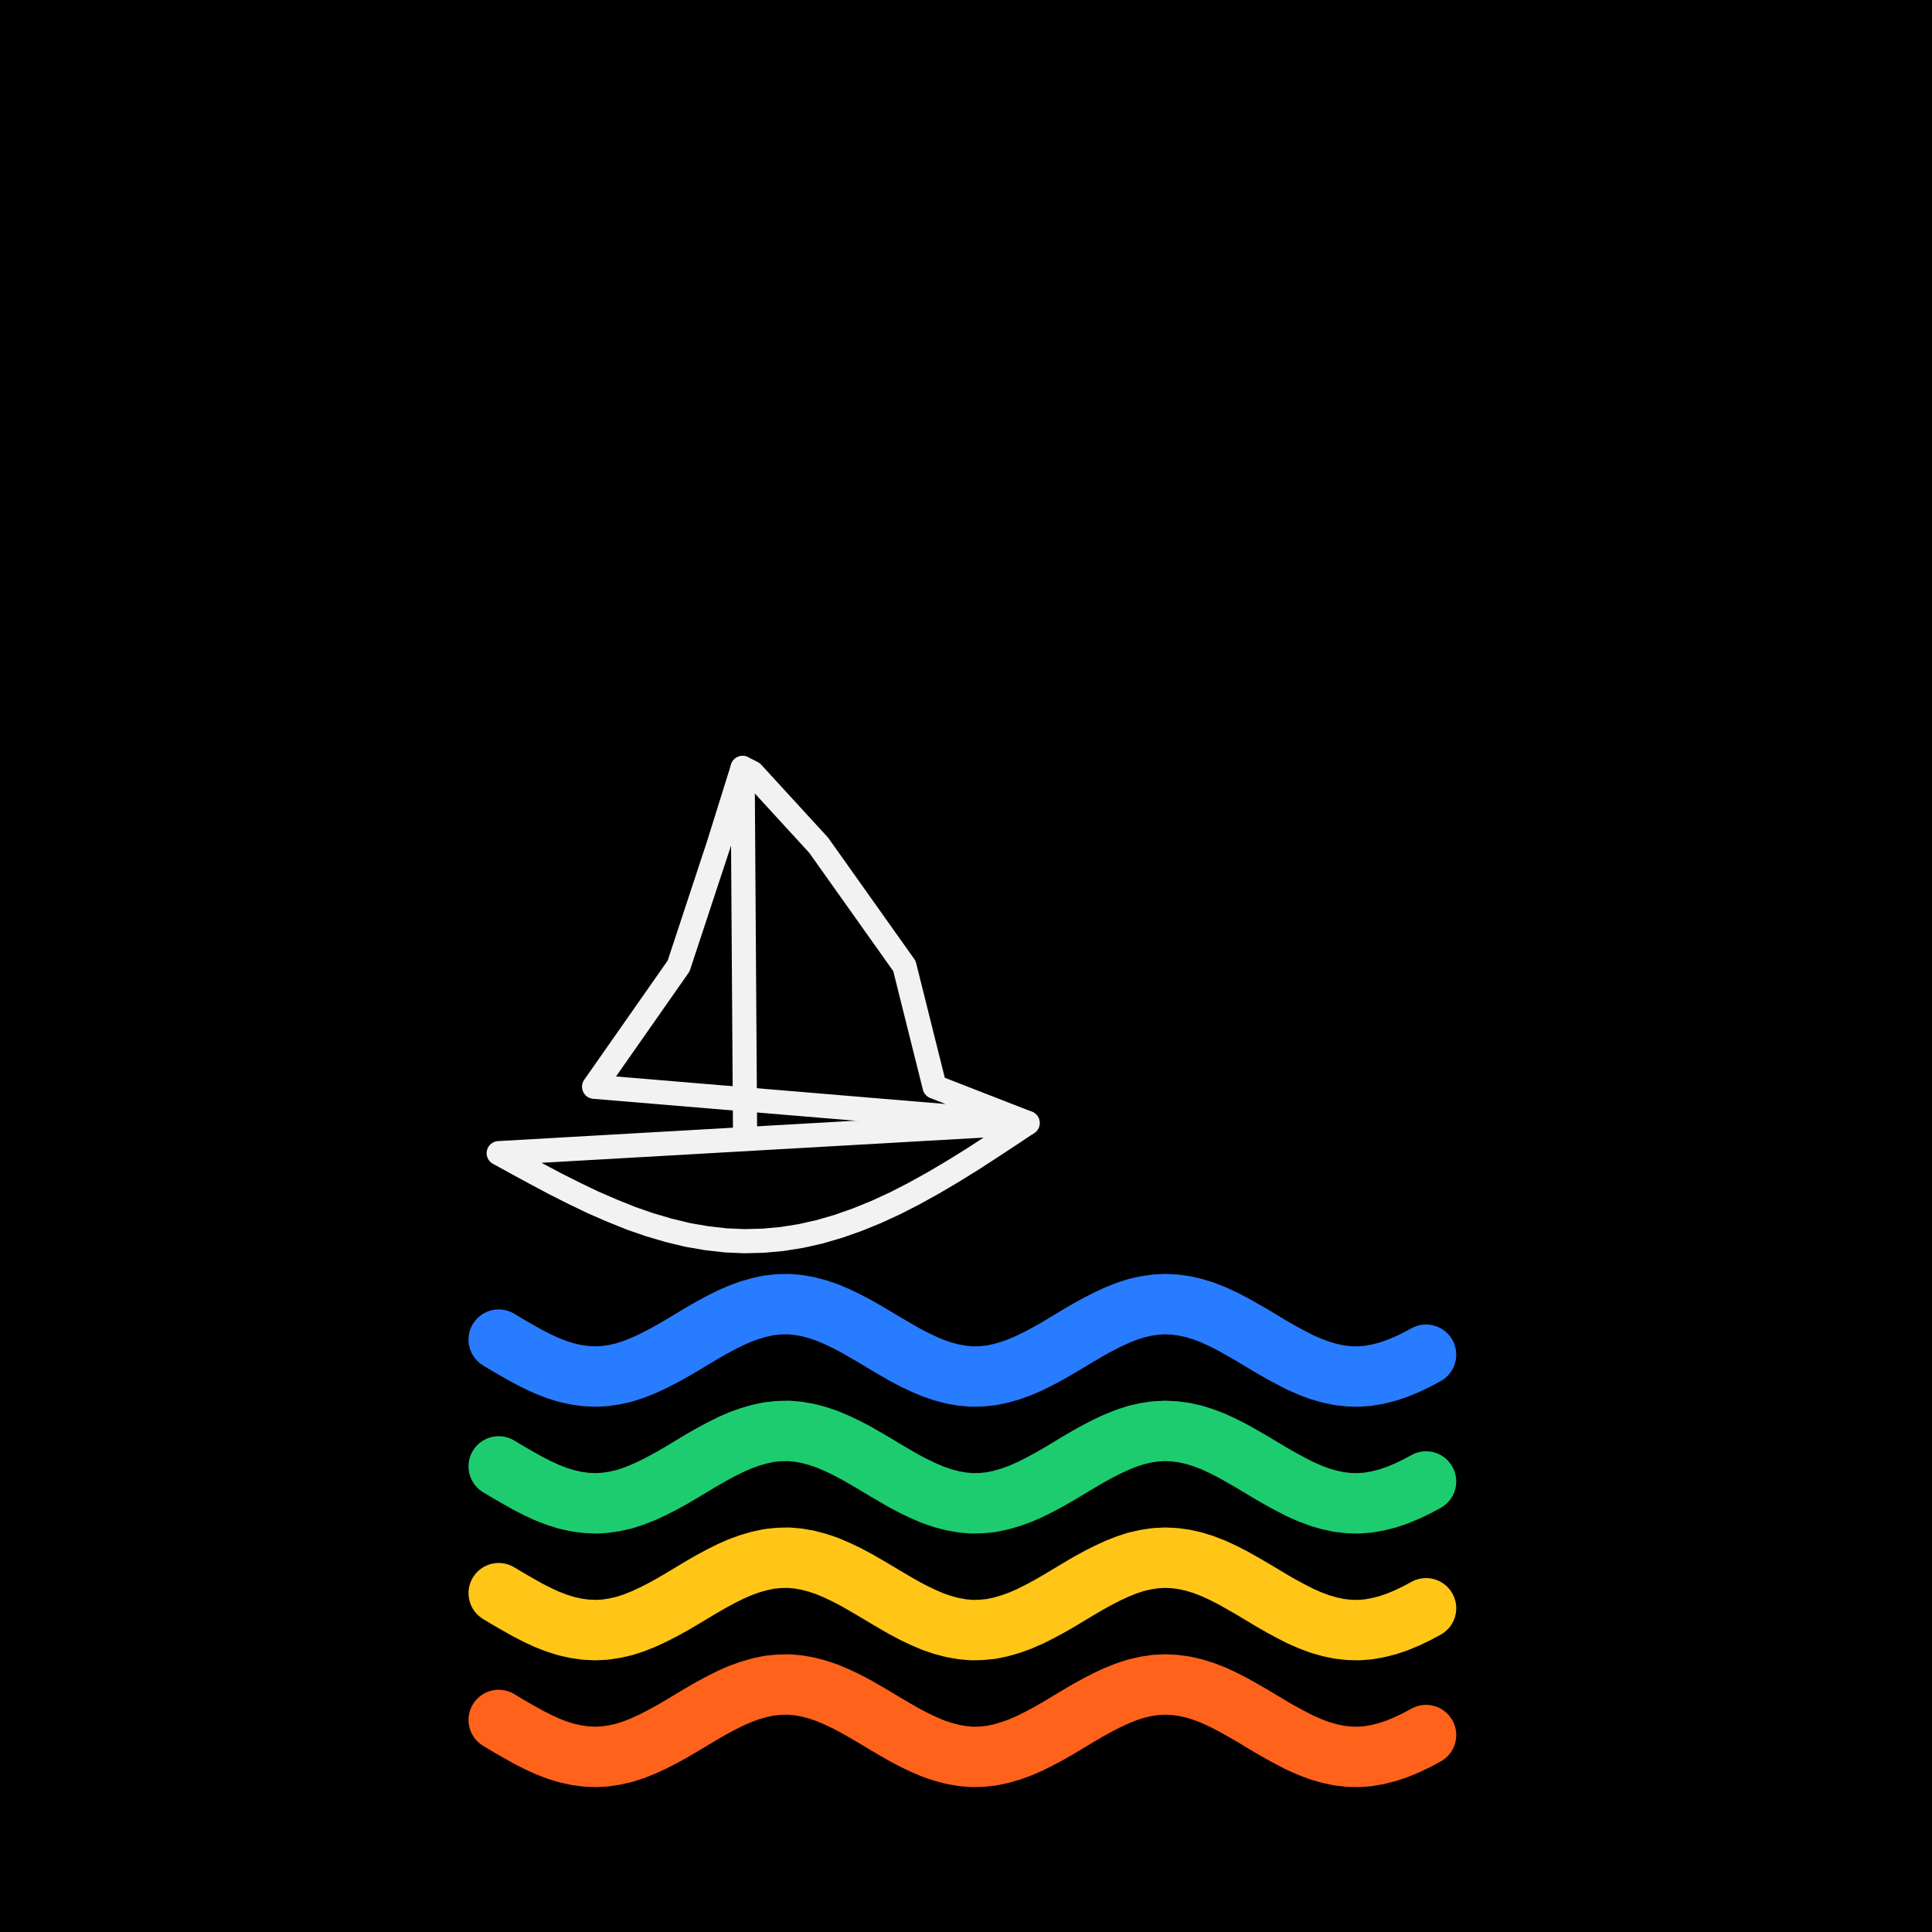
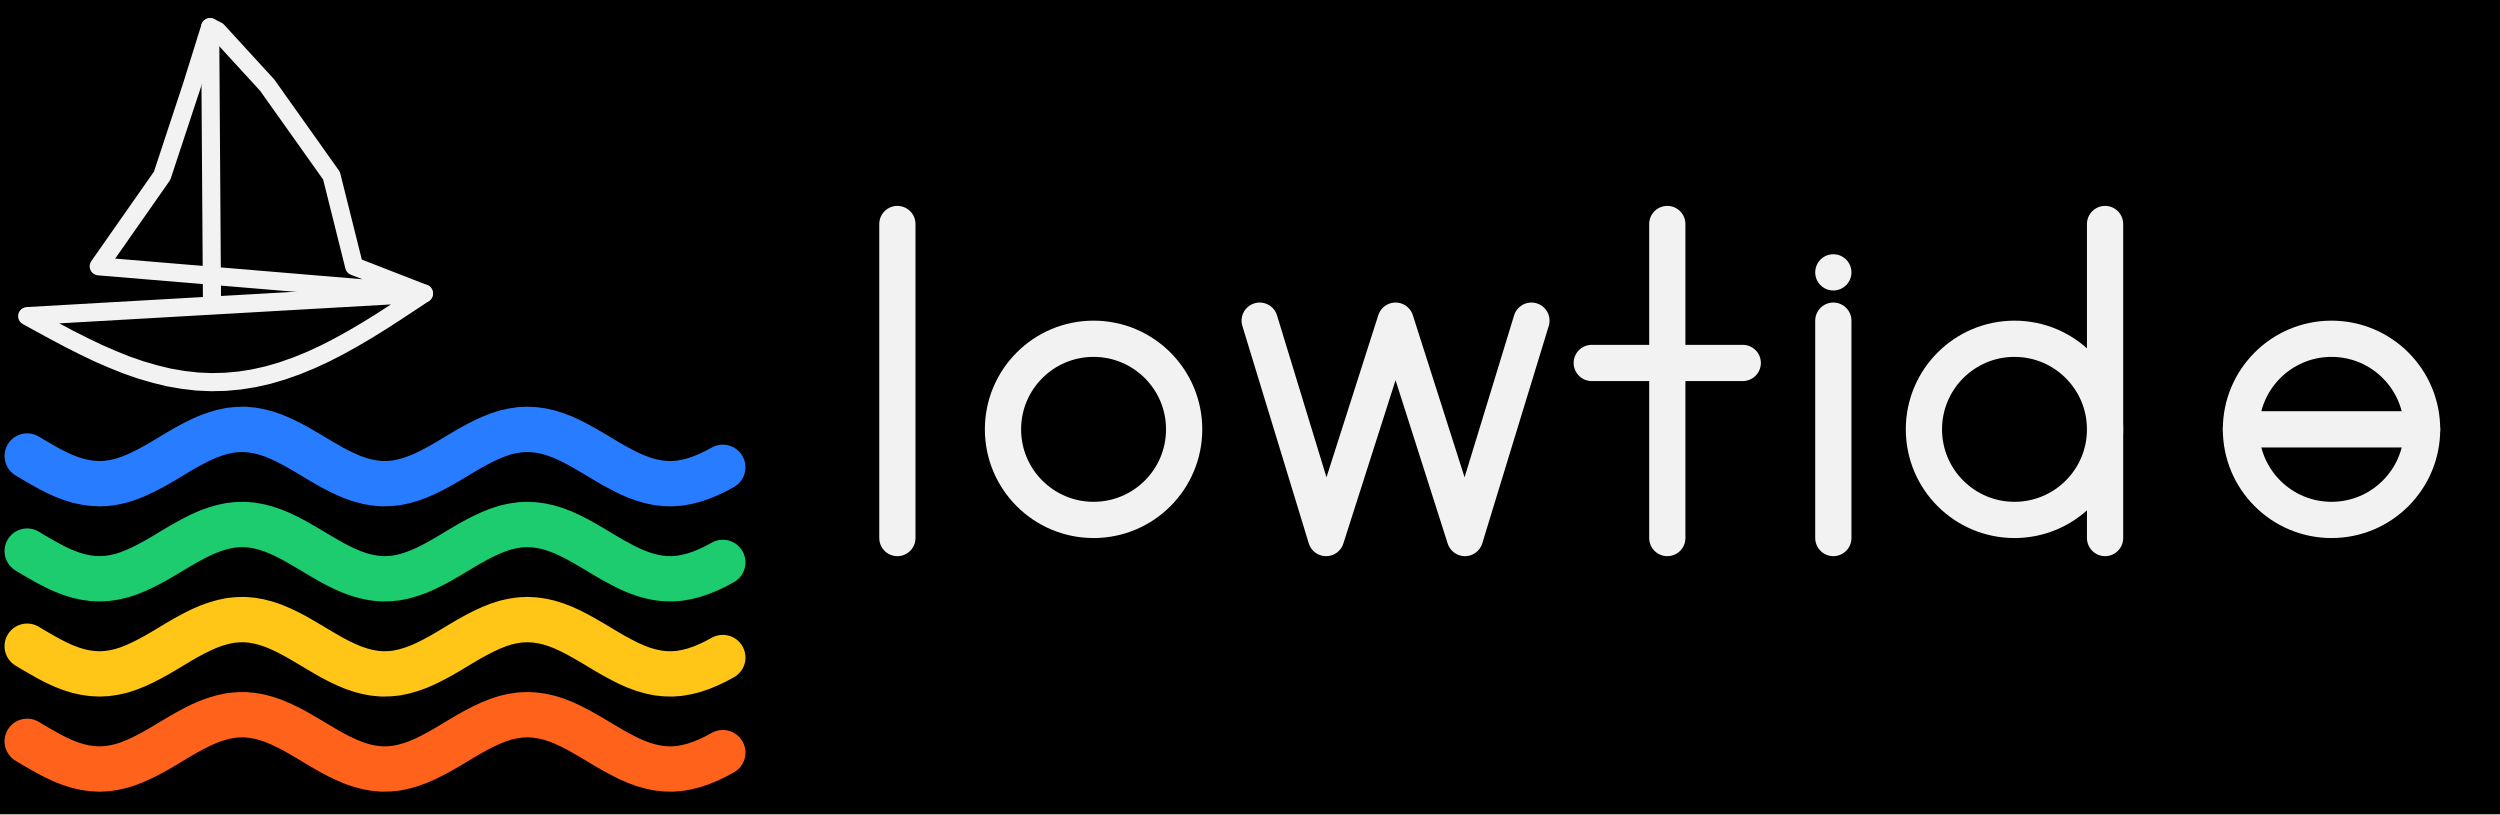
- <svg xmlns="http://www.w3.org/2000/svg" viewBox="0 0 1600 1600" width="1600" height="1600" role="img" aria-label="Lowtide">
-   <rect width="1600" height="1600" fill="#000" />
-   <path d="M413.0 1109.4 L421.0 1114.2 L429.0 1118.8 L437.0 1123.3 L445.0 1127.4 L453.0 1131.1 L461.0 1134.2 L469.0 1136.7 L477.0 1138.5 L485.0 1139.6 L493.0 1140.0 L501.0 1139.6 L509.0 1138.4 L517.0 1136.6 L525.0 1134.0 L533.0 1130.8 L541.0 1127.1 L549.0 1123.0 L557.0 1118.6 L565.0 1113.9 L573.0 1109.1 L581.0 1104.3 L589.0 1099.7 L597.0 1095.4 L605.0 1091.4 L613.0 1087.9 L621.0 1085.0 L629.0 1082.7 L637.0 1081.0 L645.0 1080.2 L653.0 1080.0 L661.0 1080.7 L669.0 1082.1 L677.0 1084.2 L685.0 1086.9 L693.0 1090.3 L701.0 1094.1 L709.0 1098.3 L717.0 1102.9 L725.0 1107.6 L733.0 1112.4 L741.0 1117.1 L749.0 1121.7 L757.0 1125.9 L765.0 1129.7 L773.0 1133.1 L781.0 1135.8 L789.0 1137.9 L797.0 1139.3 L805.0 1140.0 L813.0 1139.8 L821.0 1139.0 L829.0 1137.3 L837.0 1135.0 L845.0 1132.1 L853.0 1128.6 L861.0 1124.6 L869.0 1120.3 L877.0 1115.7 L885.0 1110.9 L893.0 1106.1 L901.0 1101.4 L909.0 1097.0 L917.0 1092.9 L925.0 1089.2 L933.0 1086.0 L941.0 1083.4 L949.0 1081.6 L957.0 1080.4 L965.0 1080.0 L973.0 1080.4 L981.0 1081.5 L989.0 1083.3 L997.0 1085.8 L1005.0 1088.9 L1013.0 1092.6 L1021.0 1096.7 L1029.0 1101.2 L1037.0 1105.8 L1045.0 1110.6 L1053.0 1115.4 L1061.0 1120.0 L1069.0 1124.3 L1077.0 1128.4 L1085.0 1131.9 L1093.0 1134.9 L1101.0 1137.2 L1109.0 1138.9 L1117.0 1139.8 L1125.0 1140.0 L1133.0 1139.4 L1141.0 1138.0 L1149.0 1136.0 L1157.0 1133.3 L1165.0 1130.0 L1173.0 1126.2 L1181.0 1121.9" fill="none" stroke="#287CFF" stroke-width="50" stroke-linecap="round" stroke-linejoin="round" />
-   <path d="M413.0 1214.4 L421.0 1219.2 L429.0 1223.8 L437.0 1228.3 L445.0 1232.4 L453.0 1236.1 L461.0 1239.2 L469.0 1241.7 L477.0 1243.5 L485.0 1244.6 L493.0 1245.0 L501.0 1244.6 L509.0 1243.4 L517.0 1241.6 L525.0 1239.0 L533.0 1235.8 L541.0 1232.1 L549.0 1228.0 L557.0 1223.6 L565.0 1218.9 L573.0 1214.1 L581.0 1209.3 L589.0 1204.7 L597.0 1200.4 L605.0 1196.4 L613.0 1192.9 L621.0 1190.0 L629.0 1187.7 L637.0 1186.0 L645.0 1185.2 L653.0 1185.0 L661.0 1185.7 L669.0 1187.1 L677.0 1189.2 L685.0 1191.9 L693.0 1195.3 L701.0 1199.1 L709.0 1203.3 L717.0 1207.9 L725.0 1212.6 L733.0 1217.4 L741.0 1222.1 L749.0 1226.7 L757.0 1230.9 L765.0 1234.7 L773.0 1238.1 L781.0 1240.8 L789.0 1242.9 L797.0 1244.3 L805.0 1245.0 L813.0 1244.8 L821.0 1244.0 L829.0 1242.3 L837.0 1240.0 L845.0 1237.1 L853.0 1233.6 L861.0 1229.6 L869.0 1225.3 L877.0 1220.7 L885.0 1215.9 L893.0 1211.1 L901.0 1206.4 L909.0 1202.0 L917.0 1197.9 L925.0 1194.2 L933.0 1191.0 L941.0 1188.4 L949.0 1186.6 L957.0 1185.4 L965.0 1185.0 L973.0 1185.4 L981.0 1186.5 L989.0 1188.3 L997.0 1190.8 L1005.0 1193.9 L1013.0 1197.6 L1021.0 1201.7 L1029.0 1206.2 L1037.0 1210.8 L1045.0 1215.6 L1053.0 1220.4 L1061.0 1225.0 L1069.0 1229.3 L1077.0 1233.4 L1085.0 1236.9 L1093.0 1239.9 L1101.0 1242.2 L1109.0 1243.9 L1117.0 1244.8 L1125.0 1245.0 L1133.0 1244.4 L1141.0 1243.0 L1149.0 1241.0 L1157.0 1238.3 L1165.0 1235.0 L1173.0 1231.2 L1181.0 1226.9" fill="none" stroke="#1ECC70" stroke-width="50" stroke-linecap="round" stroke-linejoin="round" />
-   <path d="M413.0 1319.4 L421.0 1324.2 L429.0 1328.8 L437.0 1333.3 L445.0 1337.4 L453.0 1341.1 L461.0 1344.2 L469.0 1346.7 L477.0 1348.5 L485.0 1349.6 L493.0 1350.0 L501.0 1349.6 L509.0 1348.4 L517.0 1346.6 L525.0 1344.0 L533.0 1340.8 L541.0 1337.1 L549.0 1333.0 L557.0 1328.6 L565.0 1323.9 L573.0 1319.1 L581.0 1314.3 L589.0 1309.7 L597.0 1305.4 L605.0 1301.4 L613.0 1297.9 L621.0 1295.0 L629.0 1292.7 L637.0 1291.0 L645.0 1290.2 L653.0 1290.0 L661.0 1290.7 L669.0 1292.1 L677.0 1294.2 L685.0 1296.9 L693.0 1300.3 L701.0 1304.1 L709.0 1308.3 L717.0 1312.9 L725.0 1317.6 L733.0 1322.4 L741.0 1327.1 L749.0 1331.7 L757.0 1335.9 L765.0 1339.7 L773.0 1343.1 L781.0 1345.8 L789.0 1347.9 L797.0 1349.3 L805.0 1350.0 L813.0 1349.8 L821.0 1349.0 L829.0 1347.3 L837.0 1345.0 L845.0 1342.1 L853.0 1338.6 L861.0 1334.6 L869.0 1330.3 L877.0 1325.7 L885.0 1320.9 L893.0 1316.1 L901.0 1311.4 L909.0 1307.0 L917.0 1302.9 L925.0 1299.2 L933.0 1296.0 L941.0 1293.4 L949.0 1291.6 L957.0 1290.4 L965.0 1290.0 L973.0 1290.4 L981.0 1291.5 L989.0 1293.3 L997.0 1295.8 L1005.0 1298.9 L1013.0 1302.6 L1021.0 1306.7 L1029.0 1311.2 L1037.0 1315.8 L1045.0 1320.6 L1053.0 1325.4 L1061.0 1330.0 L1069.0 1334.3 L1077.0 1338.4 L1085.0 1341.9 L1093.0 1344.9 L1101.0 1347.2 L1109.0 1348.9 L1117.0 1349.8 L1125.0 1350.0 L1133.0 1349.4 L1141.0 1348.0 L1149.0 1346.0 L1157.0 1343.3 L1165.0 1340.0 L1173.0 1336.2 L1181.0 1331.9" fill="none" stroke="#FFC618" stroke-width="50" stroke-linecap="round" stroke-linejoin="round" />
-   <path d="M413.0 1424.4 L421.0 1429.2 L429.0 1433.8 L437.0 1438.3 L445.0 1442.4 L453.0 1446.1 L461.0 1449.2 L469.0 1451.7 L477.0 1453.5 L485.0 1454.6 L493.0 1455.0 L501.0 1454.6 L509.0 1453.4 L517.0 1451.6 L525.0 1449.0 L533.0 1445.8 L541.0 1442.1 L549.0 1438.0 L557.0 1433.6 L565.0 1428.9 L573.0 1424.1 L581.0 1419.3 L589.0 1414.7 L597.0 1410.4 L605.0 1406.4 L613.0 1402.9 L621.0 1400.0 L629.0 1397.7 L637.0 1396.0 L645.0 1395.2 L653.0 1395.0 L661.0 1395.7 L669.0 1397.1 L677.0 1399.2 L685.0 1401.9 L693.0 1405.3 L701.0 1409.1 L709.0 1413.3 L717.0 1417.9 L725.0 1422.6 L733.0 1427.4 L741.0 1432.1 L749.0 1436.7 L757.0 1440.9 L765.0 1444.7 L773.0 1448.1 L781.0 1450.8 L789.0 1452.9 L797.0 1454.3 L805.0 1455.0 L813.0 1454.8 L821.0 1454.0 L829.0 1452.3 L837.0 1450.0 L845.0 1447.1 L853.0 1443.6 L861.0 1439.6 L869.0 1435.3 L877.0 1430.7 L885.0 1425.9 L893.0 1421.1 L901.0 1416.4 L909.0 1412.0 L917.0 1407.9 L925.0 1404.2 L933.0 1401.0 L941.0 1398.4 L949.0 1396.6 L957.0 1395.4 L965.0 1395.0 L973.0 1395.4 L981.0 1396.5 L989.0 1398.3 L997.0 1400.8 L1005.0 1403.9 L1013.0 1407.6 L1021.0 1411.7 L1029.0 1416.2 L1037.0 1420.8 L1045.0 1425.6 L1053.0 1430.4 L1061.0 1435.0 L1069.0 1439.3 L1077.0 1443.4 L1085.0 1446.9 L1093.0 1449.9 L1101.0 1452.2 L1109.0 1453.9 L1117.0 1454.8 L1125.0 1455.0 L1133.0 1454.4 L1141.0 1453.0 L1149.0 1451.0 L1157.0 1448.3 L1165.0 1445.0 L1173.0 1441.2 L1181.0 1436.9" fill="none" stroke="#FF621A" stroke-width="50" stroke-linecap="round" stroke-linejoin="round" />
-   <path d="M615.0 636.0 L595.0 700.0 L562.0 800.0 L492.0 900.0 L851.0 930.0 L774.0 900.0 L749.0 800.0 L678.0 700.0 L623.0 640.0 Z" fill="none" stroke="#F2F2F2" stroke-width="20" stroke-linejoin="round" />
-   <line x1="615" y1="636" x2="617" y2="935" stroke="#F2F2F2" stroke-width="20" stroke-linecap="round" />
-   <path d="M413.0 955.0 L851.0 930.0 L851.0 930.0 L835.4 940.4 L819.7 950.7 L804.1 960.8 L788.4 970.5 L772.8 979.7 L757.1 988.4 L741.5 996.4 L725.9 1003.6 L710.2 1010.0 L694.6 1015.5 L678.9 1020.1 L663.3 1023.6 L647.6 1026.1 L632.0 1027.5 L616.4 1027.9 L600.7 1027.2 L585.1 1025.4 L569.4 1022.7 L553.8 1018.9 L538.1 1014.3 L522.5 1008.9 L506.9 1002.6 L491.2 995.8 L475.6 988.3 L459.9 980.4 L444.3 972.1 L428.6 963.6 L413.0 955.0 Z" fill="none" stroke="#F2F2F2" stroke-width="20" stroke-linejoin="round" />
+ <svg xmlns="http://www.w3.org/2000/svg" viewBox="0 0 2760 899" width="2760" height="899" role="img" aria-label="Lowtide">
+   <rect width="2760" height="899" fill="#000" />
+   <g transform="translate(-383 -606)">
+     <path d="M413.0 1109.4 L421.0 1114.2 L429.0 1118.8 L437.0 1123.3 L445.0 1127.4 L453.0 1131.1 L461.0 1134.2 L469.0 1136.7 L477.0 1138.5 L485.0 1139.6 L493.0 1140.0 L501.0 1139.6 L509.0 1138.4 L517.0 1136.6 L525.0 1134.0 L533.0 1130.8 L541.0 1127.1 L549.0 1123.0 L557.0 1118.6 L565.0 1113.9 L573.0 1109.1 L581.0 1104.3 L589.0 1099.7 L597.0 1095.4 L605.0 1091.4 L613.0 1087.9 L621.0 1085.0 L629.0 1082.7 L637.0 1081.0 L645.0 1080.2 L653.0 1080.0 L661.0 1080.7 L669.0 1082.1 L677.0 1084.2 L685.0 1086.9 L693.0 1090.3 L701.0 1094.1 L709.0 1098.3 L717.0 1102.9 L725.0 1107.6 L733.0 1112.4 L741.0 1117.1 L749.0 1121.7 L757.0 1125.9 L765.0 1129.7 L773.0 1133.1 L781.0 1135.8 L789.0 1137.9 L797.0 1139.3 L805.0 1140.0 L813.0 1139.8 L821.0 1139.0 L829.0 1137.3 L837.0 1135.0 L845.0 1132.1 L853.0 1128.6 L861.0 1124.6 L869.0 1120.3 L877.0 1115.7 L885.0 1110.9 L893.0 1106.1 L901.0 1101.4 L909.0 1097.0 L917.0 1092.9 L925.0 1089.2 L933.0 1086.0 L941.0 1083.4 L949.0 1081.6 L957.0 1080.4 L965.0 1080.0 L973.0 1080.4 L981.0 1081.5 L989.0 1083.3 L997.0 1085.8 L1005.0 1088.9 L1013.0 1092.6 L1021.0 1096.7 L1029.0 1101.2 L1037.0 1105.8 L1045.0 1110.6 L1053.0 1115.4 L1061.0 1120.0 L1069.0 1124.3 L1077.0 1128.4 L1085.0 1131.9 L1093.0 1134.9 L1101.0 1137.2 L1109.0 1138.9 L1117.0 1139.8 L1125.0 1140.0 L1133.0 1139.4 L1141.0 1138.0 L1149.0 1136.0 L1157.0 1133.3 L1165.0 1130.0 L1173.0 1126.2 L1181.0 1121.9" fill="none" stroke="#287CFF" stroke-width="50" stroke-linecap="round" stroke-linejoin="round" />
+     <path d="M413.0 1214.4 L421.0 1219.2 L429.0 1223.8 L437.0 1228.3 L445.0 1232.4 L453.0 1236.1 L461.0 1239.2 L469.0 1241.7 L477.0 1243.5 L485.0 1244.6 L493.0 1245.0 L501.0 1244.6 L509.0 1243.4 L517.0 1241.6 L525.0 1239.0 L533.0 1235.8 L541.0 1232.1 L549.0 1228.0 L557.0 1223.6 L565.0 1218.9 L573.0 1214.1 L581.0 1209.3 L589.0 1204.7 L597.0 1200.4 L605.0 1196.4 L613.0 1192.9 L621.0 1190.0 L629.0 1187.7 L637.0 1186.0 L645.0 1185.2 L653.0 1185.0 L661.0 1185.7 L669.0 1187.1 L677.0 1189.2 L685.0 1191.9 L693.0 1195.3 L701.0 1199.1 L709.0 1203.3 L717.0 1207.9 L725.0 1212.6 L733.0 1217.4 L741.0 1222.1 L749.0 1226.7 L757.0 1230.9 L765.0 1234.7 L773.0 1238.1 L781.0 1240.8 L789.0 1242.9 L797.0 1244.3 L805.0 1245.0 L813.0 1244.8 L821.0 1244.0 L829.0 1242.3 L837.0 1240.0 L845.0 1237.1 L853.0 1233.6 L861.0 1229.6 L869.0 1225.3 L877.0 1220.7 L885.0 1215.9 L893.0 1211.1 L901.0 1206.4 L909.0 1202.0 L917.0 1197.9 L925.0 1194.2 L933.0 1191.0 L941.0 1188.4 L949.0 1186.6 L957.0 1185.4 L965.0 1185.0 L973.0 1185.4 L981.0 1186.5 L989.0 1188.3 L997.0 1190.8 L1005.0 1193.9 L1013.0 1197.6 L1021.0 1201.7 L1029.0 1206.2 L1037.0 1210.8 L1045.0 1215.6 L1053.0 1220.4 L1061.0 1225.0 L1069.0 1229.3 L1077.0 1233.4 L1085.0 1236.9 L1093.0 1239.9 L1101.0 1242.2 L1109.0 1243.9 L1117.0 1244.8 L1125.0 1245.0 L1133.0 1244.4 L1141.0 1243.0 L1149.0 1241.0 L1157.0 1238.3 L1165.0 1235.0 L1173.0 1231.2 L1181.0 1226.9" fill="none" stroke="#1ECC70" stroke-width="50" stroke-linecap="round" stroke-linejoin="round" />
+     <path d="M413.0 1319.4 L421.0 1324.2 L429.0 1328.8 L437.0 1333.3 L445.0 1337.4 L453.0 1341.1 L461.0 1344.2 L469.0 1346.7 L477.0 1348.5 L485.0 1349.6 L493.0 1350.0 L501.0 1349.6 L509.0 1348.4 L517.0 1346.6 L525.0 1344.0 L533.0 1340.8 L541.0 1337.1 L549.0 1333.0 L557.0 1328.6 L565.0 1323.9 L573.0 1319.1 L581.0 1314.3 L589.0 1309.7 L597.0 1305.4 L605.0 1301.4 L613.0 1297.9 L621.0 1295.0 L629.0 1292.7 L637.0 1291.0 L645.0 1290.2 L653.0 1290.0 L661.0 1290.7 L669.0 1292.1 L677.0 1294.2 L685.0 1296.9 L693.0 1300.3 L701.0 1304.1 L709.0 1308.3 L717.0 1312.9 L725.0 1317.6 L733.0 1322.4 L741.0 1327.1 L749.0 1331.7 L757.0 1335.9 L765.0 1339.7 L773.0 1343.1 L781.0 1345.8 L789.0 1347.9 L797.0 1349.3 L805.0 1350.0 L813.0 1349.8 L821.0 1349.0 L829.0 1347.3 L837.0 1345.0 L845.0 1342.1 L853.0 1338.6 L861.0 1334.6 L869.0 1330.3 L877.0 1325.7 L885.0 1320.9 L893.0 1316.1 L901.0 1311.4 L909.0 1307.0 L917.0 1302.9 L925.0 1299.2 L933.0 1296.0 L941.0 1293.4 L949.0 1291.6 L957.0 1290.4 L965.0 1290.0 L973.0 1290.4 L981.0 1291.5 L989.0 1293.3 L997.0 1295.8 L1005.0 1298.9 L1013.0 1302.6 L1021.0 1306.7 L1029.0 1311.2 L1037.0 1315.8 L1045.0 1320.6 L1053.0 1325.4 L1061.0 1330.0 L1069.0 1334.3 L1077.0 1338.4 L1085.0 1341.9 L1093.0 1344.9 L1101.0 1347.2 L1109.0 1348.9 L1117.0 1349.8 L1125.0 1350.0 L1133.0 1349.4 L1141.0 1348.0 L1149.0 1346.0 L1157.0 1343.3 L1165.0 1340.0 L1173.0 1336.2 L1181.0 1331.9" fill="none" stroke="#FFC618" stroke-width="50" stroke-linecap="round" stroke-linejoin="round" />
+     <path d="M413.0 1424.4 L421.0 1429.2 L429.0 1433.8 L437.0 1438.3 L445.0 1442.4 L453.0 1446.1 L461.0 1449.2 L469.0 1451.7 L477.0 1453.5 L485.0 1454.6 L493.0 1455.0 L501.0 1454.6 L509.0 1453.4 L517.0 1451.6 L525.0 1449.0 L533.0 1445.8 L541.0 1442.1 L549.0 1438.0 L557.0 1433.6 L565.0 1428.9 L573.0 1424.1 L581.0 1419.3 L589.0 1414.7 L597.0 1410.4 L605.0 1406.4 L613.0 1402.9 L621.0 1400.0 L629.0 1397.7 L637.0 1396.0 L645.0 1395.2 L653.0 1395.0 L661.0 1395.7 L669.0 1397.1 L677.0 1399.2 L685.0 1401.9 L693.0 1405.3 L701.0 1409.1 L709.0 1413.3 L717.0 1417.9 L725.0 1422.6 L733.0 1427.4 L741.0 1432.1 L749.0 1436.7 L757.0 1440.9 L765.0 1444.7 L773.0 1448.1 L781.0 1450.8 L789.0 1452.9 L797.0 1454.3 L805.0 1455.0 L813.0 1454.8 L821.0 1454.0 L829.0 1452.3 L837.0 1450.0 L845.0 1447.1 L853.0 1443.6 L861.0 1439.6 L869.0 1435.3 L877.0 1430.7 L885.0 1425.9 L893.0 1421.1 L901.0 1416.4 L909.0 1412.0 L917.0 1407.9 L925.0 1404.2 L933.0 1401.0 L941.0 1398.4 L949.0 1396.6 L957.0 1395.4 L965.0 1395.0 L973.0 1395.4 L981.0 1396.5 L989.0 1398.3 L997.0 1400.8 L1005.0 1403.9 L1013.0 1407.6 L1021.0 1411.7 L1029.0 1416.2 L1037.0 1420.8 L1045.0 1425.6 L1053.0 1430.4 L1061.0 1435.0 L1069.0 1439.3 L1077.0 1443.4 L1085.0 1446.9 L1093.0 1449.9 L1101.0 1452.2 L1109.0 1453.9 L1117.0 1454.8 L1125.0 1455.0 L1133.0 1454.4 L1141.0 1453.0 L1149.0 1451.0 L1157.0 1448.3 L1165.0 1445.0 L1173.0 1441.2 L1181.0 1436.9" fill="none" stroke="#FF621A" stroke-width="50" stroke-linecap="round" stroke-linejoin="round" />
+     <path d="M615.0 636.0 L595.0 700.0 L562.0 800.0 L492.0 900.0 L851.0 930.0 L774.0 900.0 L749.0 800.0 L678.0 700.0 L623.0 640.0 Z" fill="none" stroke="#F2F2F2" stroke-width="20" stroke-linejoin="round" />
+     <line x1="615" y1="636" x2="617" y2="935" stroke="#F2F2F2" stroke-width="20" stroke-linecap="round" />
+     <path d="M413.0 955.0 L851.0 930.0 L851.0 930.0 L835.4 940.4 L819.7 950.7 L804.1 960.8 L788.4 970.5 L772.8 979.7 L757.1 988.4 L741.5 996.4 L725.9 1003.6 L710.2 1010.0 L694.6 1015.5 L678.9 1020.1 L663.3 1023.6 L647.6 1026.1 L632.0 1027.5 L616.4 1027.9 L600.7 1027.2 L585.1 1025.4 L569.4 1022.7 L553.8 1018.9 L538.1 1014.3 L522.5 1008.9 L506.9 1002.6 L491.2 995.8 L475.6 988.3 L459.9 980.4 L444.3 972.1 L428.6 963.6 L413.0 955.0 Z" fill="none" stroke="#F2F2F2" stroke-width="20" stroke-linejoin="round" />
+   </g>
+   <polyline points="990.7,247.3 990.7,594.0" fill="none" stroke="#F2F2F2" stroke-width="40.0" stroke-linecap="round" stroke-linejoin="round" />
+   <circle cx="1207.3" cy="474.0" r="100.0" fill="none" stroke="#F2F2F2" stroke-width="40.0" />
+   <polyline points="1390.7,354.0 1464.0,594.0 1540.7,354.0 1617.3,594.0 1690.7,354.0" fill="none" stroke="#F2F2F2" stroke-width="40.0" stroke-linecap="round" stroke-linejoin="round" />
+   <polyline points="1840.7,247.3 1840.7,594.0" fill="none" stroke="#F2F2F2" stroke-width="40.0" stroke-linecap="round" stroke-linejoin="round" />
+   <polyline points="1757.3,400.7 1924.0,400.7" fill="none" stroke="#F2F2F2" stroke-width="40.0" stroke-linecap="round" stroke-linejoin="round" />
+   <polyline points="2024.0,354.0 2024.0,594.0" fill="none" stroke="#F2F2F2" stroke-width="40.0" stroke-linecap="round" stroke-linejoin="round" />
+   <circle cx="2024.0" cy="300.7" r="20.0" fill="#F2F2F2" />
+   <circle cx="2224.0" cy="474.0" r="100.0" fill="none" stroke="#F2F2F2" stroke-width="40.0" />
+   <polyline points="2324.0,247.3 2324.0,594.0" fill="none" stroke="#F2F2F2" stroke-width="40.0" stroke-linecap="round" stroke-linejoin="round" />
+   <circle cx="2574.0" cy="474.0" r="100.0" fill="none" stroke="#F2F2F2" stroke-width="40.0" />
+   <polyline points="2474.0,474.0 2674.0,474.0" fill="none" stroke="#F2F2F2" stroke-width="40.0" stroke-linecap="round" stroke-linejoin="round" />
</svg>
